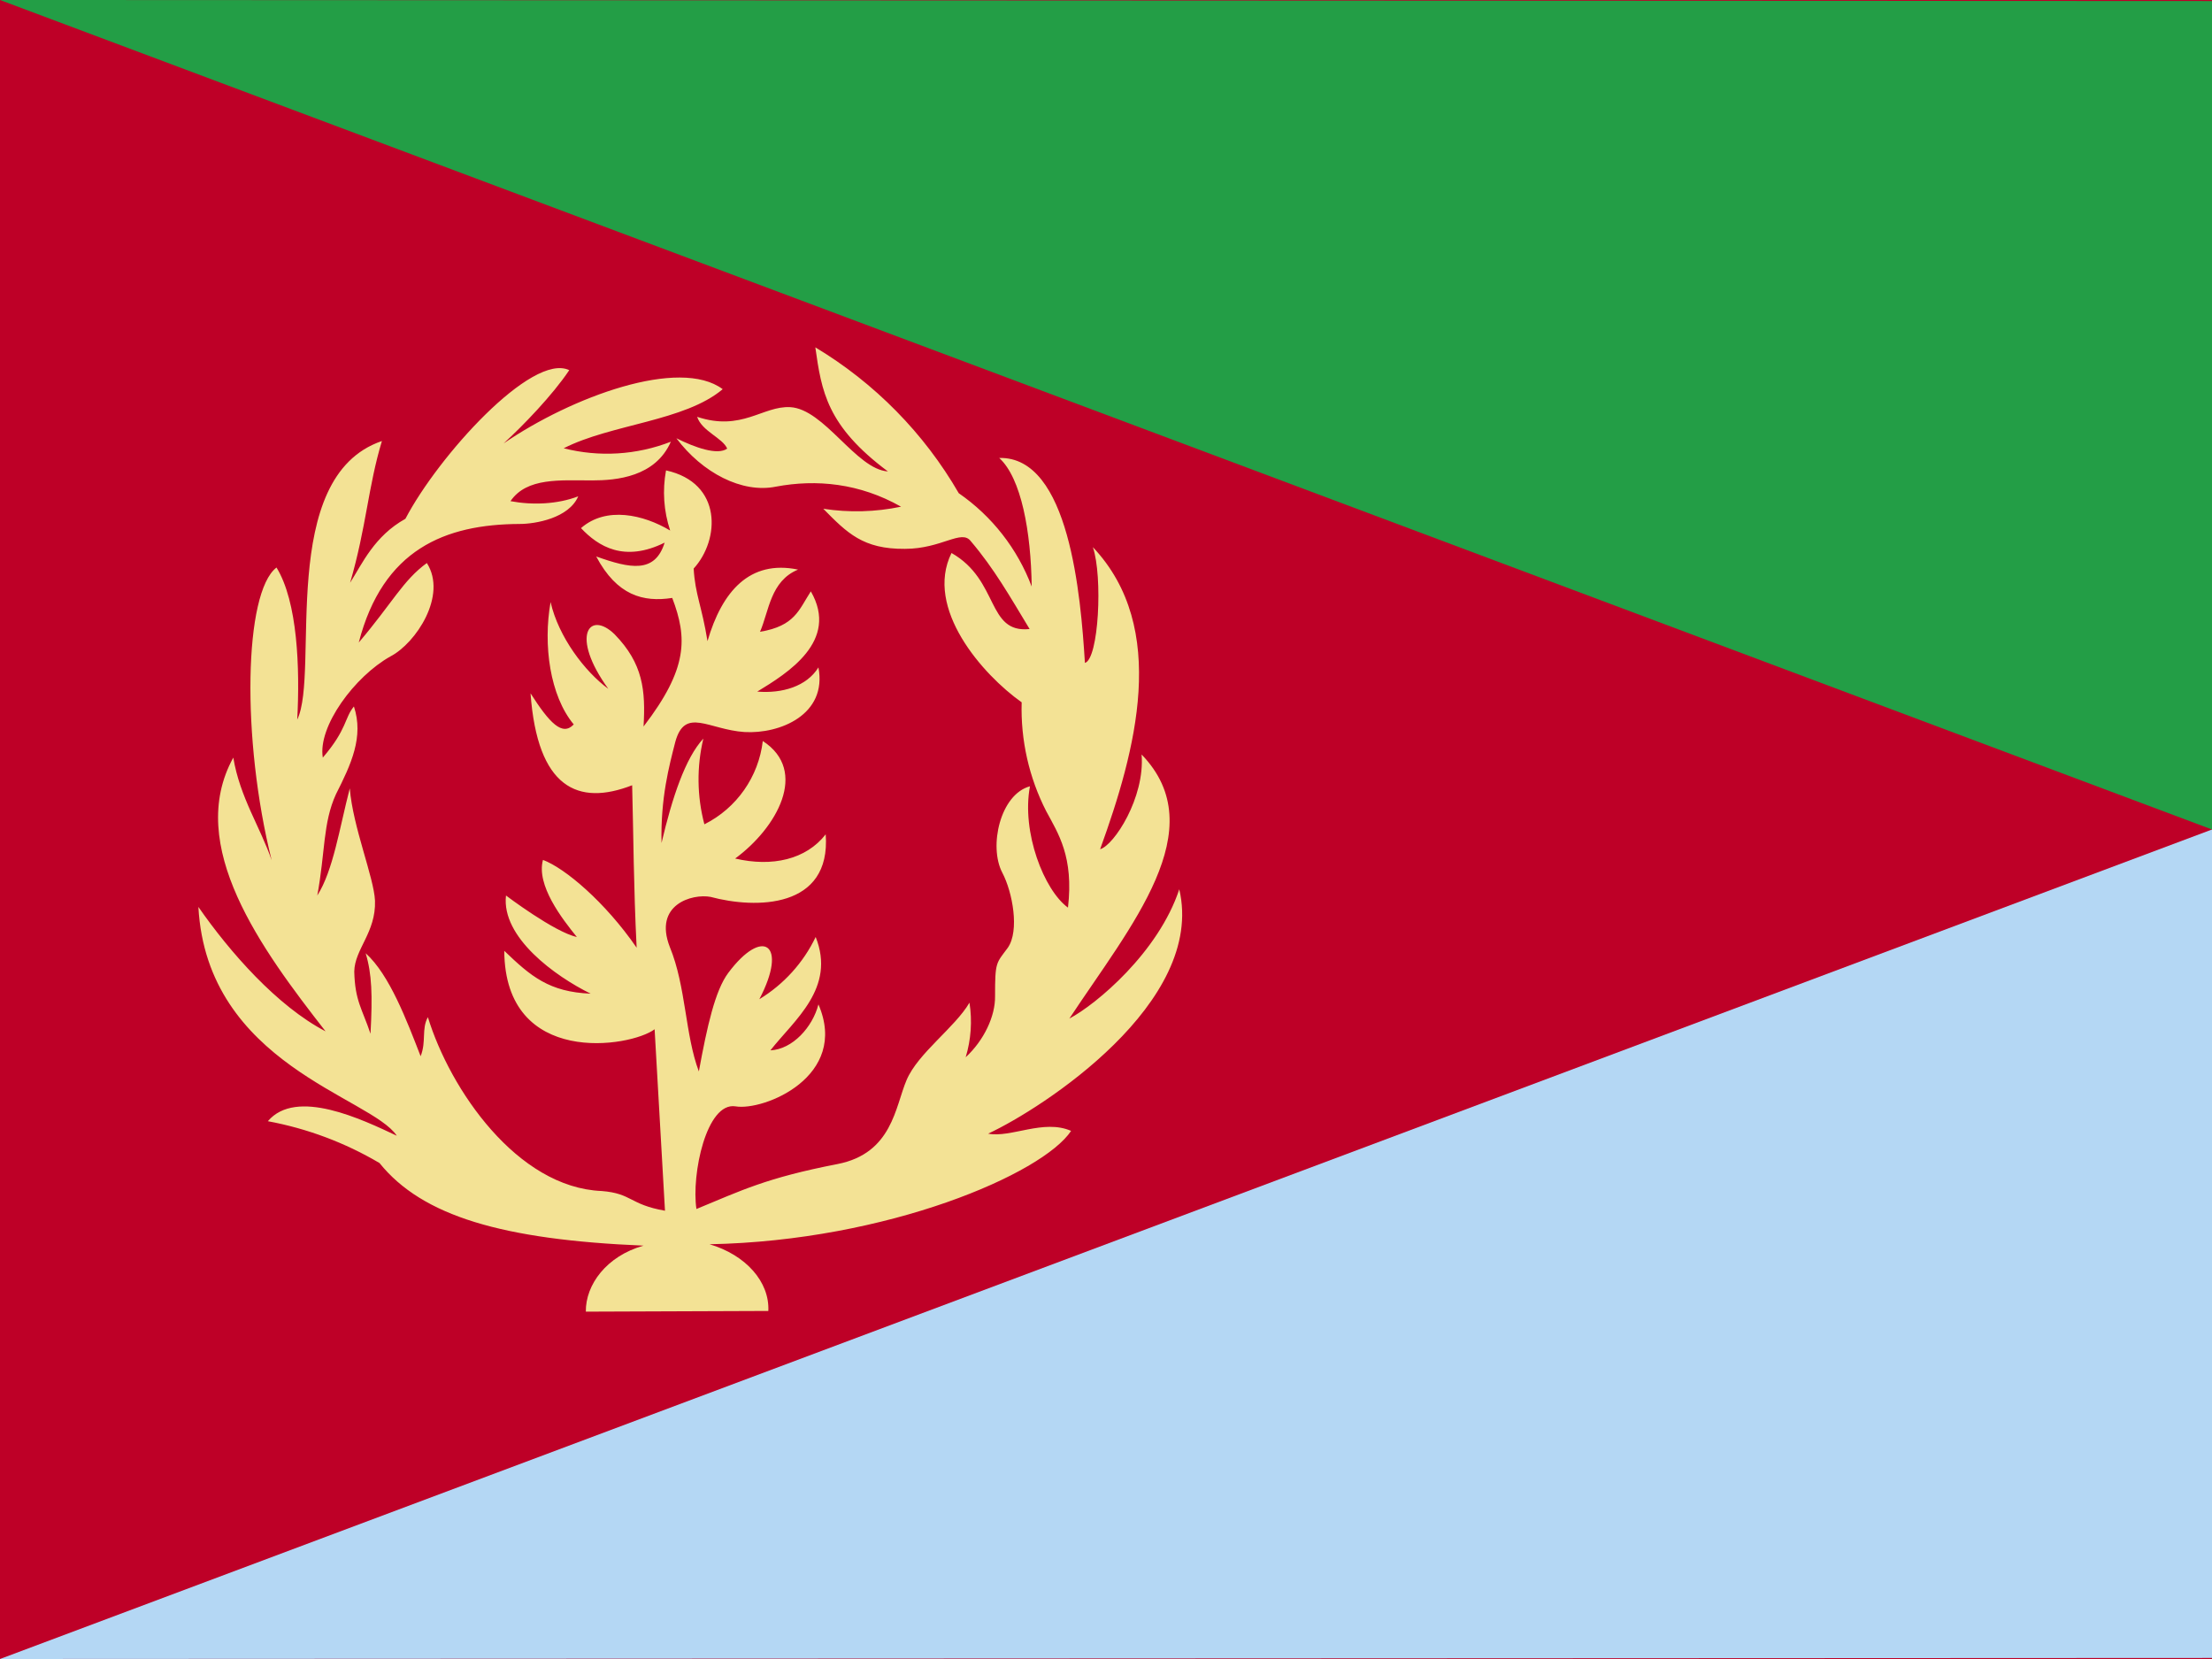
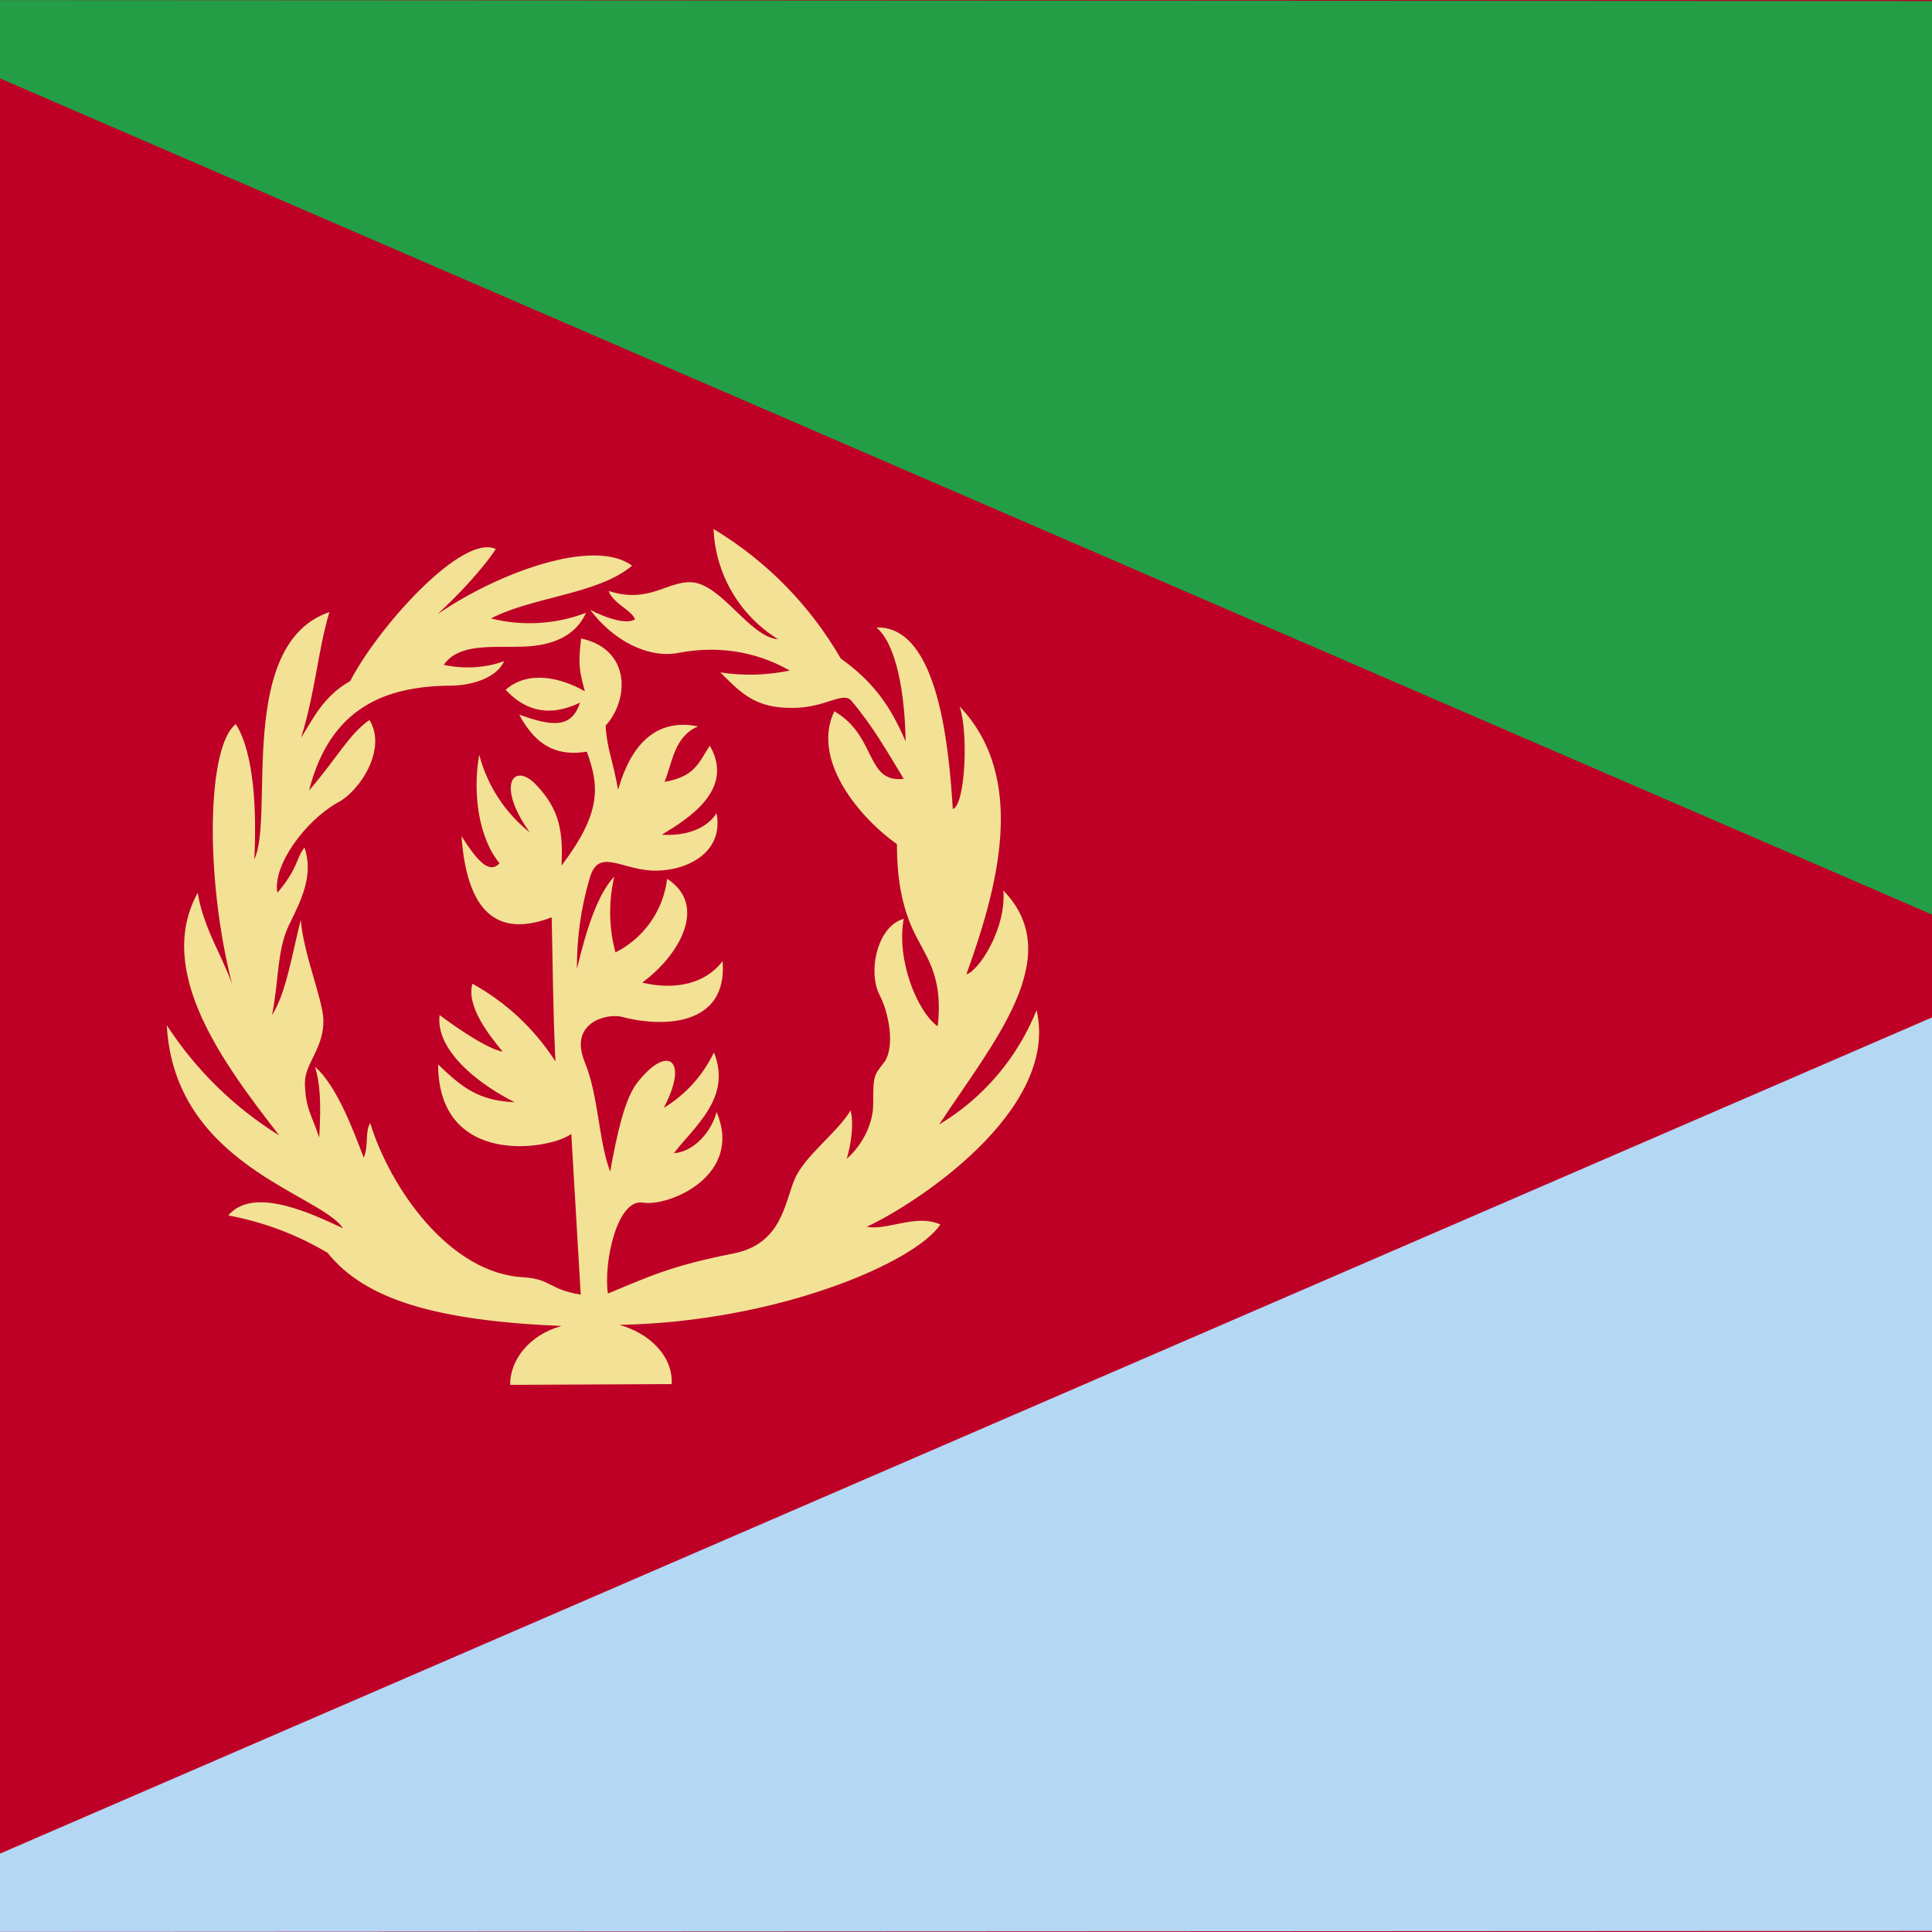
- <svg xmlns="http://www.w3.org/2000/svg" id="flag-icons-er" viewBox="0 0 640 480">
-   <g fill-rule="evenodd">
-     <path fill="#be0027" d="M0 0h640v480H0z" />
-     <path fill="#b4d7f4" d="m0 480 640-.3V240L0 480z" />
-     <path fill="#239e46" d="m0 0 640 .3V240L0 0z" />
-     <path fill="#f3e295" d="M186.2 360.4c-10.7 3-16.8 11.3-16.7 19.1l52.8-.2c.4-8.4-6.5-16.2-17-19.3 51.6-1 96.4-20.4 104.6-32.8-8-3.5-17.4 2.1-24 .8 15.7-7.3 63-37.9 55.3-70.7-6 18.2-24 33.3-31.8 37.4 17.7-26.8 41.8-54.8 20.9-76.4 1 12.5-8 26.3-12 27.4 10.3-28.4 20-64-2.1-87.4 2.9 8.5 1.7 32.4-2.3 33.5-1.2-19.3-4.5-59.8-24.8-59.3 6.4 5.8 9.2 21.4 9.4 37.2a57.5 57.5 0 0 0-21.1-27 118.3 118.3 0 0 0-41.5-42.2c1.8 12.7 3.3 22.7 21 35.9-9.2-.6-18.4-18.1-28.3-18.6-7.9-.4-14 7.1-26.9 2.8 1.4 4.2 7.4 6.1 8.7 9.2-2.8 2-9.3-.3-14.7-3 7.5 10 19 16 28.8 14 11.7-2.2 24.2-1 36.2 5.8a63 63 0 0 1-22.5.6c6.9 7 11.5 11.7 23.6 11.6 10.7 0 16.4-5.8 19.1-2.2 6.8 8 11.3 16 17 25.4-12.5 1.3-8.7-14.1-22.6-22-7.9 16 9 35.2 20.3 43.2a65 65 0 0 0 7.1 31.5c3.5 6.5 8 13.2 6.3 27.9-6.9-5-13.5-21.8-11-35.1-8.6 2.3-12 17.4-8 25 3 5.7 5 16.8 1.6 21.7-3.4 4.6-3.7 4-3.7 14 .1 5.8-3.2 12.8-8.5 17.7a35.5 35.5 0 0 0 1.1-15.8c-4.2 7.2-14.9 14.6-18.2 22.4-3.3 7.7-4.1 21.2-20 24.3-20.6 4-27.7 7.6-40.8 13-1.5-10 2.9-31 11.3-29.7 8.1 1.4 33-8.6 24-29.5-1.7 6.6-7.5 13-13.9 13.3 6.9-8.8 19-18 13.1-32.8a42.6 42.6 0 0 1-16.3 18c8.4-16 1-21-9-7.6-3.8 5.1-6.1 15.4-8.5 28.5-4-10.6-3.7-24.6-8.4-36-4.8-12.3 6.5-15.5 11.8-14.5 13 3.5 34.9 3.5 33.3-18.1-5.7 7.3-15.5 9.5-26.2 7 12-8.8 21.4-25.3 8-34a31 31 0 0 1-16.9 24.1 50.8 50.8 0 0 1-.3-24.8c-5.2 5.6-9 17-12.1 30.2-.3-13 2.2-22.3 4-29.3 2.8-10.1 9.6-3.5 20-2.8 10.2.6 24-5 21.4-18.7-3.4 5.5-10.5 7.6-17.7 7 8.7-5.3 23.8-14.6 15.5-29-3.5 5.4-4.6 10-14.7 11.7 2.6-6 3-14.7 11-18-14-2.9-22 6.3-26.2 20.7-1.6-10-3.6-13.6-4-21 7.6-8.3 8.4-24.8-8-28.4a35 35 0 0 0 1.2 17.4c-7.7-4.6-18.5-7.1-25.8-.7 5 5.3 12.5 10 24.2 4.2-2.8 9-10 7.5-19.8 4 6 11.3 13.6 13.3 22 12 4.4 11.6 4.6 20.4-8.3 37.2.6-10.4-.1-18.2-8.4-26.7-7.2-7-13 .3-1.8 15.8-6.8-5-14.4-15-16.7-25.1-2.2 12.4-.2 27.1 6.7 35.4-3.3 3.5-7-.4-12.5-9 2 27.4 13.7 32.7 29.4 26.6.4 15 .4 28.9 1.3 47-9.1-13.2-20.7-23-27.1-25.4-2 7.3 5.5 17 9.8 22.3-6.5-1.4-20.5-12-20.5-12-1.4 12.1 14.3 23.4 24.5 28.4-12-.5-17.3-5-25-12.4.2 33.8 36.6 27.9 43.5 22.7l3 52.5c-10.3-1.8-9.5-5-18.3-5.7-24.5-1-43.9-29.4-50.3-50.3-1.9 3.4-.4 7-2.1 11.3-4-10.3-9-23.6-15.9-29.8 1.8 6 2 12.1 1.4 23.3-2.4-7.2-4.5-9.5-4.7-18 .1-6.5 6.3-11.3 6-20.5-.3-6.7-6.4-21.3-7.3-32.5-3 11.6-4.8 23.8-9.4 31 2.3-12.4 1.6-21 5.4-29.3 4.4-8.7 8.1-16.6 5.2-25.4-2.8 3.4-1.9 6.5-9 14.8-1.5-9 9.2-23.5 19.6-29.3 7.3-3.8 16.5-17.6 10.5-27-6.9 5-10 11.6-19.7 23 7-27 25-34.2 46.5-34.3 4.7 0 14.3-1.7 17-8-6 2.3-13.2 2.6-19.6 1.4 4.7-6.9 14.4-6 23.6-6 7.1 0 18.3-1 22.8-11.2a50.8 50.8 0 0 1-31 1.9c13.7-7 35-7.8 46-17.1-12.5-9.3-43.7 2.2-63.4 15.7 5.5-5 14.2-14 19-21.2-10.8-5.2-38 25-47.4 43-9 5-12.5 13-16 18.5 4.7-16.1 5.2-27.8 9.2-41C80 138 92.6 194.6 86 208.2c.8-15 .1-34.1-6-44-9.4 7.2-10.2 49.5-1.4 84.7-3.2-9.4-9.2-18.2-11.1-29.7-14 25.4 8.2 55.5 26.7 79.2-14-7.3-27.7-22.9-36.8-36 2.5 45.6 50 55 57.4 66.2-10-4.7-29.1-13.9-37.3-4.2a99 99 0 0 1 32.3 12.1c12.4 15.4 35.7 22.2 76.4 23.9z" />
+ <svg xmlns="http://www.w3.org/2000/svg" id="flag-icons-er" viewBox="0 0 512 512">
+   <defs>
+     <clipPath id="a">
+       <path fill-opacity=".7" d="M0 0h512v512H0z" />
+     </clipPath>
+   </defs>
+   <g fill-rule="evenodd" clip-path="url(#a)">
+     <path fill="#be0027" d="M-48 0h591.5v512H-48z" />
+     <path fill="#b4d7f4" d="m-48 512 591.5-.3V256L-48 512z" />
+     <path fill="#239e46" d="m-48 0 591.5.3V256L-48 0z" />
+     <path fill="#f3e295" d="M148.8 351.4c-8.7 2.4-13.7 9.2-13.6 15.6l42.8-.2c.4-6.9-5.2-13.2-13.8-15.7 42-.8 78.4-16.6 85-26.6-6.5-2.9-14.1 1.7-19.5.6 12.8-5.9 51.2-30.8 45-57.4a62.3 62.3 0 0 1-25.8 30.3c14.3-21.8 34-44.5 17-62 .8 10.2-6.6 21.4-9.8 22.2 8.3-23 16.3-52-1.8-71 2.4 6.9 1.5 26.3-1.8 27.2-1-15.7-3.7-48.6-20.2-48.1 5.3 4.6 7.5 17.4 7.7 30.2-3.8-8.8-8-15.4-17.2-22a96.1 96.1 0 0 0-33.7-34.3 36.1 36.1 0 0 0 17.1 29.2c-7.5-.5-15-14.7-23-15.1-6.4-.3-11.4 5.8-21.9 2.3 1.2 3.4 6 5 7 7.5-2.1 1.5-7.5-.2-11.9-2.5 6.1 8.2 15.5 13 23.5 11.4 9.5-1.8 19.7-.8 29.4 4.7a51.6 51.6 0 0 1-18.4.5c5.7 5.7 9.4 9.5 19.2 9.4 8.8 0 13.4-4.6 15.6-1.8 5.5 6.5 9.2 13 13.8 20.6-10.2 1.2-7.1-11.4-18.4-17.9-6.3 13.2 7.3 28.7 16.6 35.2 0 9.9 1.5 18 5.7 25.6 2.8 5.3 6.5 10.7 5.1 22.7-5.5-4-11-17.7-9-28.5-7 1.9-9.6 14-6.4 20.2 2.5 4.7 4.1 13.7 1.3 17.7-2.8 3.7-3 3.3-3 11.3 0 4.8-2.6 10.5-7 14.4 1-3.3 2-9.2 1-12.8-3.5 5.9-12.1 11.9-14.8 18.2-2.7 6.3-3.4 17.2-16.3 19.7-16.7 3.3-22.5 6.2-33.2 10.6-1.2-8.1 2.4-25.1 9.2-24.1 6.7 1.2 26.8-7 19.6-24-1.4 5.4-6.2 10.6-11.3 10.9 5.5-7.2 15.4-14.7 10.6-26.7a34.5 34.5 0 0 1-13.3 14.7c6.9-13.1.8-17-7.3-6.3-3 4.2-5 12.6-6.9 23.2-3.2-8.6-3-20-6.8-29.2-4-10 5.3-12.7 9.6-11.9 10.6 2.9 28.4 2.9 27-14.7-4.5 6-12.6 7.8-21.3 5.7 9.8-7.2 17.5-20.5 6.6-27.5a25.2 25.2 0 0 1-13.7 19.5 41 41 0 0 1-.3-20.1c-4.3 4.5-7.4 13.8-9.9 24.5a81.8 81.8 0 0 1 3.3-23.8c2.2-8.3 7.8-2.9 16.3-2.3 8.2.5 19.5-4 17.4-15.2-2.8 4.4-8.6 6.1-14.5 5.7 7.1-4.3 19.4-12 12.7-23.6-2.9 4.4-3.8 8.2-12 9.6 2.1-5 2.5-12 8.9-14.7-11.4-2.3-17.9 5.2-21.2 16.8-1.4-8-3-11-3.3-17 6.2-6.8 6.8-20.2-6.5-23.1-.8 6.8-.5 8.5 1 14-6.3-3.6-15-5.7-21-.4 4 4.3 10.2 8 19.7 3.4-2.3 7.3-8.1 6-16.1 3.2 4.9 9.2 11 10.9 17.9 9.8 3.5 9.4 3.7 16.5-6.7 30.2.4-8.5-.2-14.8-7-21.7-5.7-5.7-10.4.3-1.4 12.9A38.7 38.7 0 0 1 127 200c-1.8 10.1-.2 22 5.4 28.8-2.7 2.8-5.7-.3-10.1-7.2 1.6 22.2 11.1 26.4 23.9 21.5.3 12.2.3 23.5 1 38.2a61.3 61.3 0 0 0-22-20.6c-1.7 6 4.5 13.7 8 18-5.3-1-16.7-9.7-16.7-9.7-1.2 9.9 11.6 19 19.9 23.1-9.7-.4-14-4-20.3-10 .1 27.4 29.7 22.6 35.3 18.4l2.5 42.6c-8.4-1.4-7.7-4-14.9-4.6-19.9-.8-35.7-23.9-40.9-40.9-1.5 2.8-.3 5.7-1.7 9.2-3.2-8.4-7.3-19.1-12.9-24.1 1.4 4.8 1.6 9.8 1.1 18.8-1.9-5.9-3.7-7.7-3.8-14.6.1-5.3 5.1-9.2 4.9-16.7-.2-5.4-5.2-17.2-6-26.4-2.4 9.5-3.9 19.4-7.6 25.2 1.9-10 1.3-17 4.4-23.7 3.6-7.2 6.6-13.5 4.2-20.7-2.3 2.8-1.5 5.3-7.2 12-1.3-7.3 7.4-19 15.8-23.8 6-3 13.4-14.3 8.6-22-5.6 4-8.1 9.5-16 18.7 5.6-22 20.2-27.7 37.7-27.8 4 0 11.7-1.4 14-6.5-5 1.9-10.9 2.1-16 1 3.7-5.4 11.7-4.7 19.1-4.8 5.8 0 14.9-.8 18.6-9a42 42 0 0 1-25.2 1.5c11.1-5.8 28.5-6.4 37.4-14-10.2-7.5-35.6 1.9-51.6 12.9 4.5-4.1 11.6-11.4 15.5-17.3-8.8-4.2-31 20.4-38.6 35-7.2 4-10.1 10.5-13 15 4-13.1 4.3-22.6 7.5-33.3-24.8 8.5-14.5 54.5-19.9 65.5.6-12.2.1-27.8-4.9-35.8-7.6 5.8-8.3 40.2-1 68.9-2.7-7.7-7.6-14.9-9.1-24.2-11.4 20.7 6.6 45 21.6 64.3a95.7 95.7 0 0 1-29.8-29.2c2 37 40.7 44.7 46.7 53.8-8.2-3.8-23.7-11.3-30.4-3.4a80.2 80.2 0 0 1 26.3 9.9c10 12.5 29 18 62 19.4z" />
  </g>
</svg>
